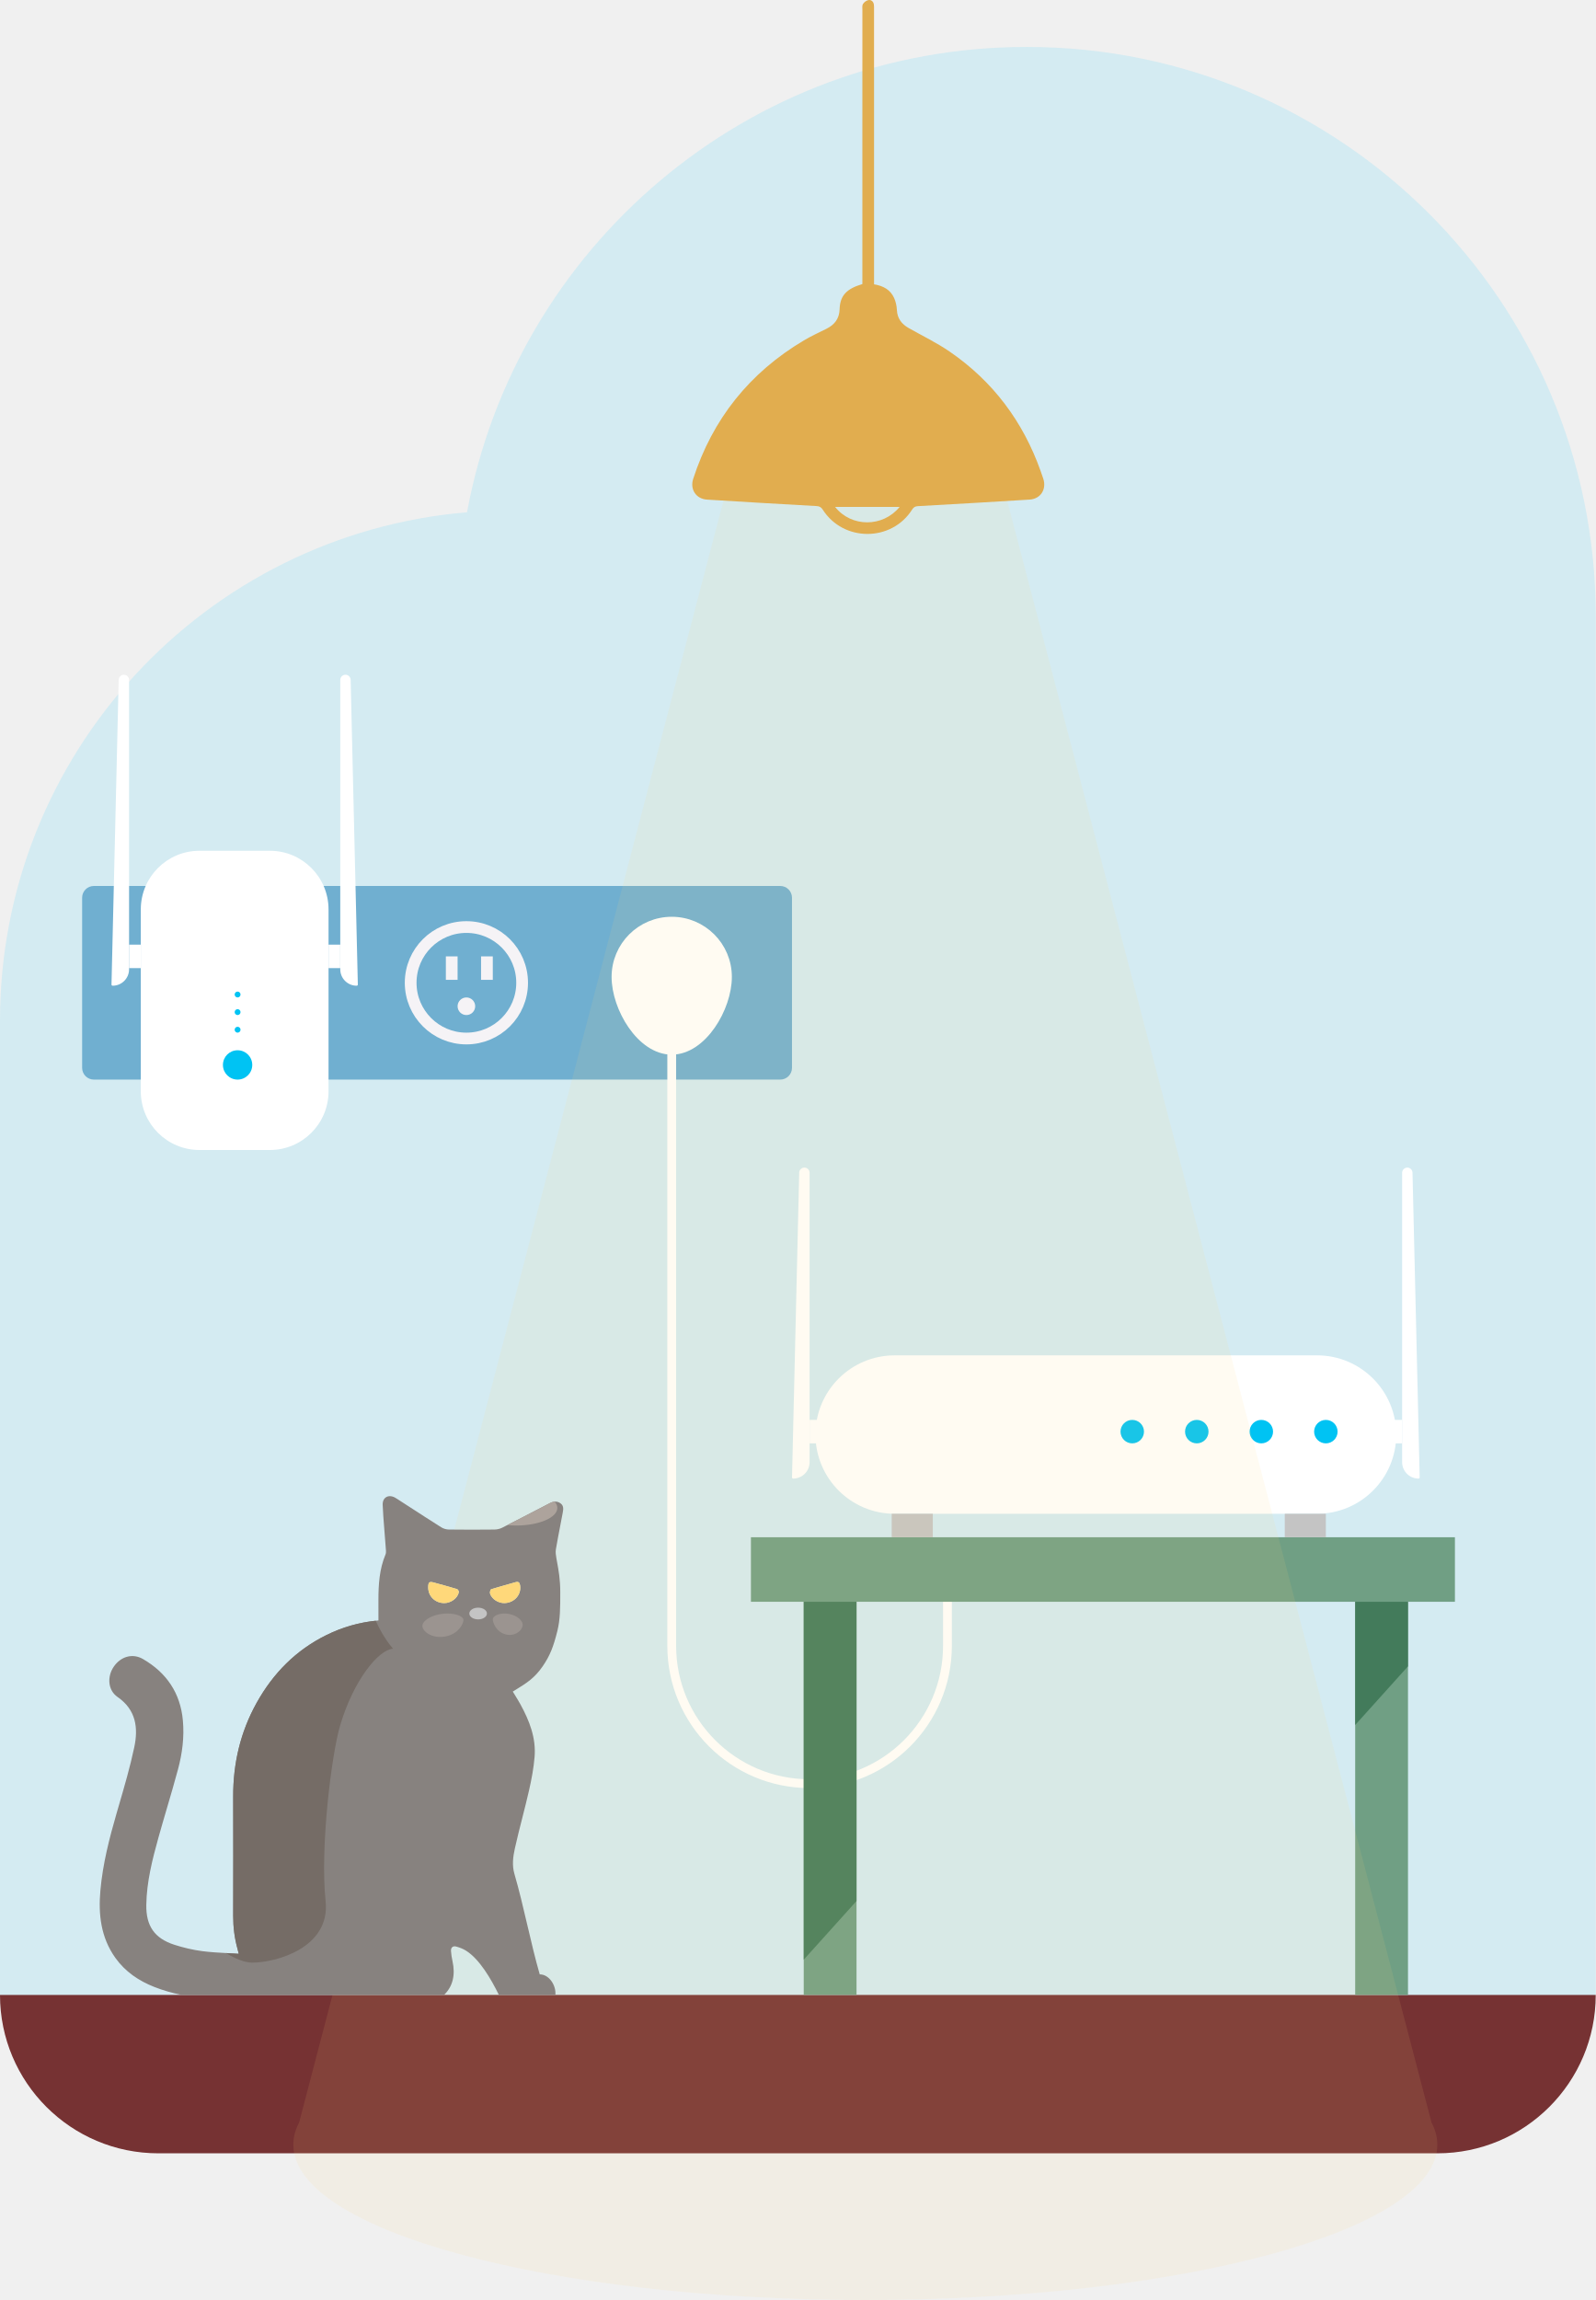
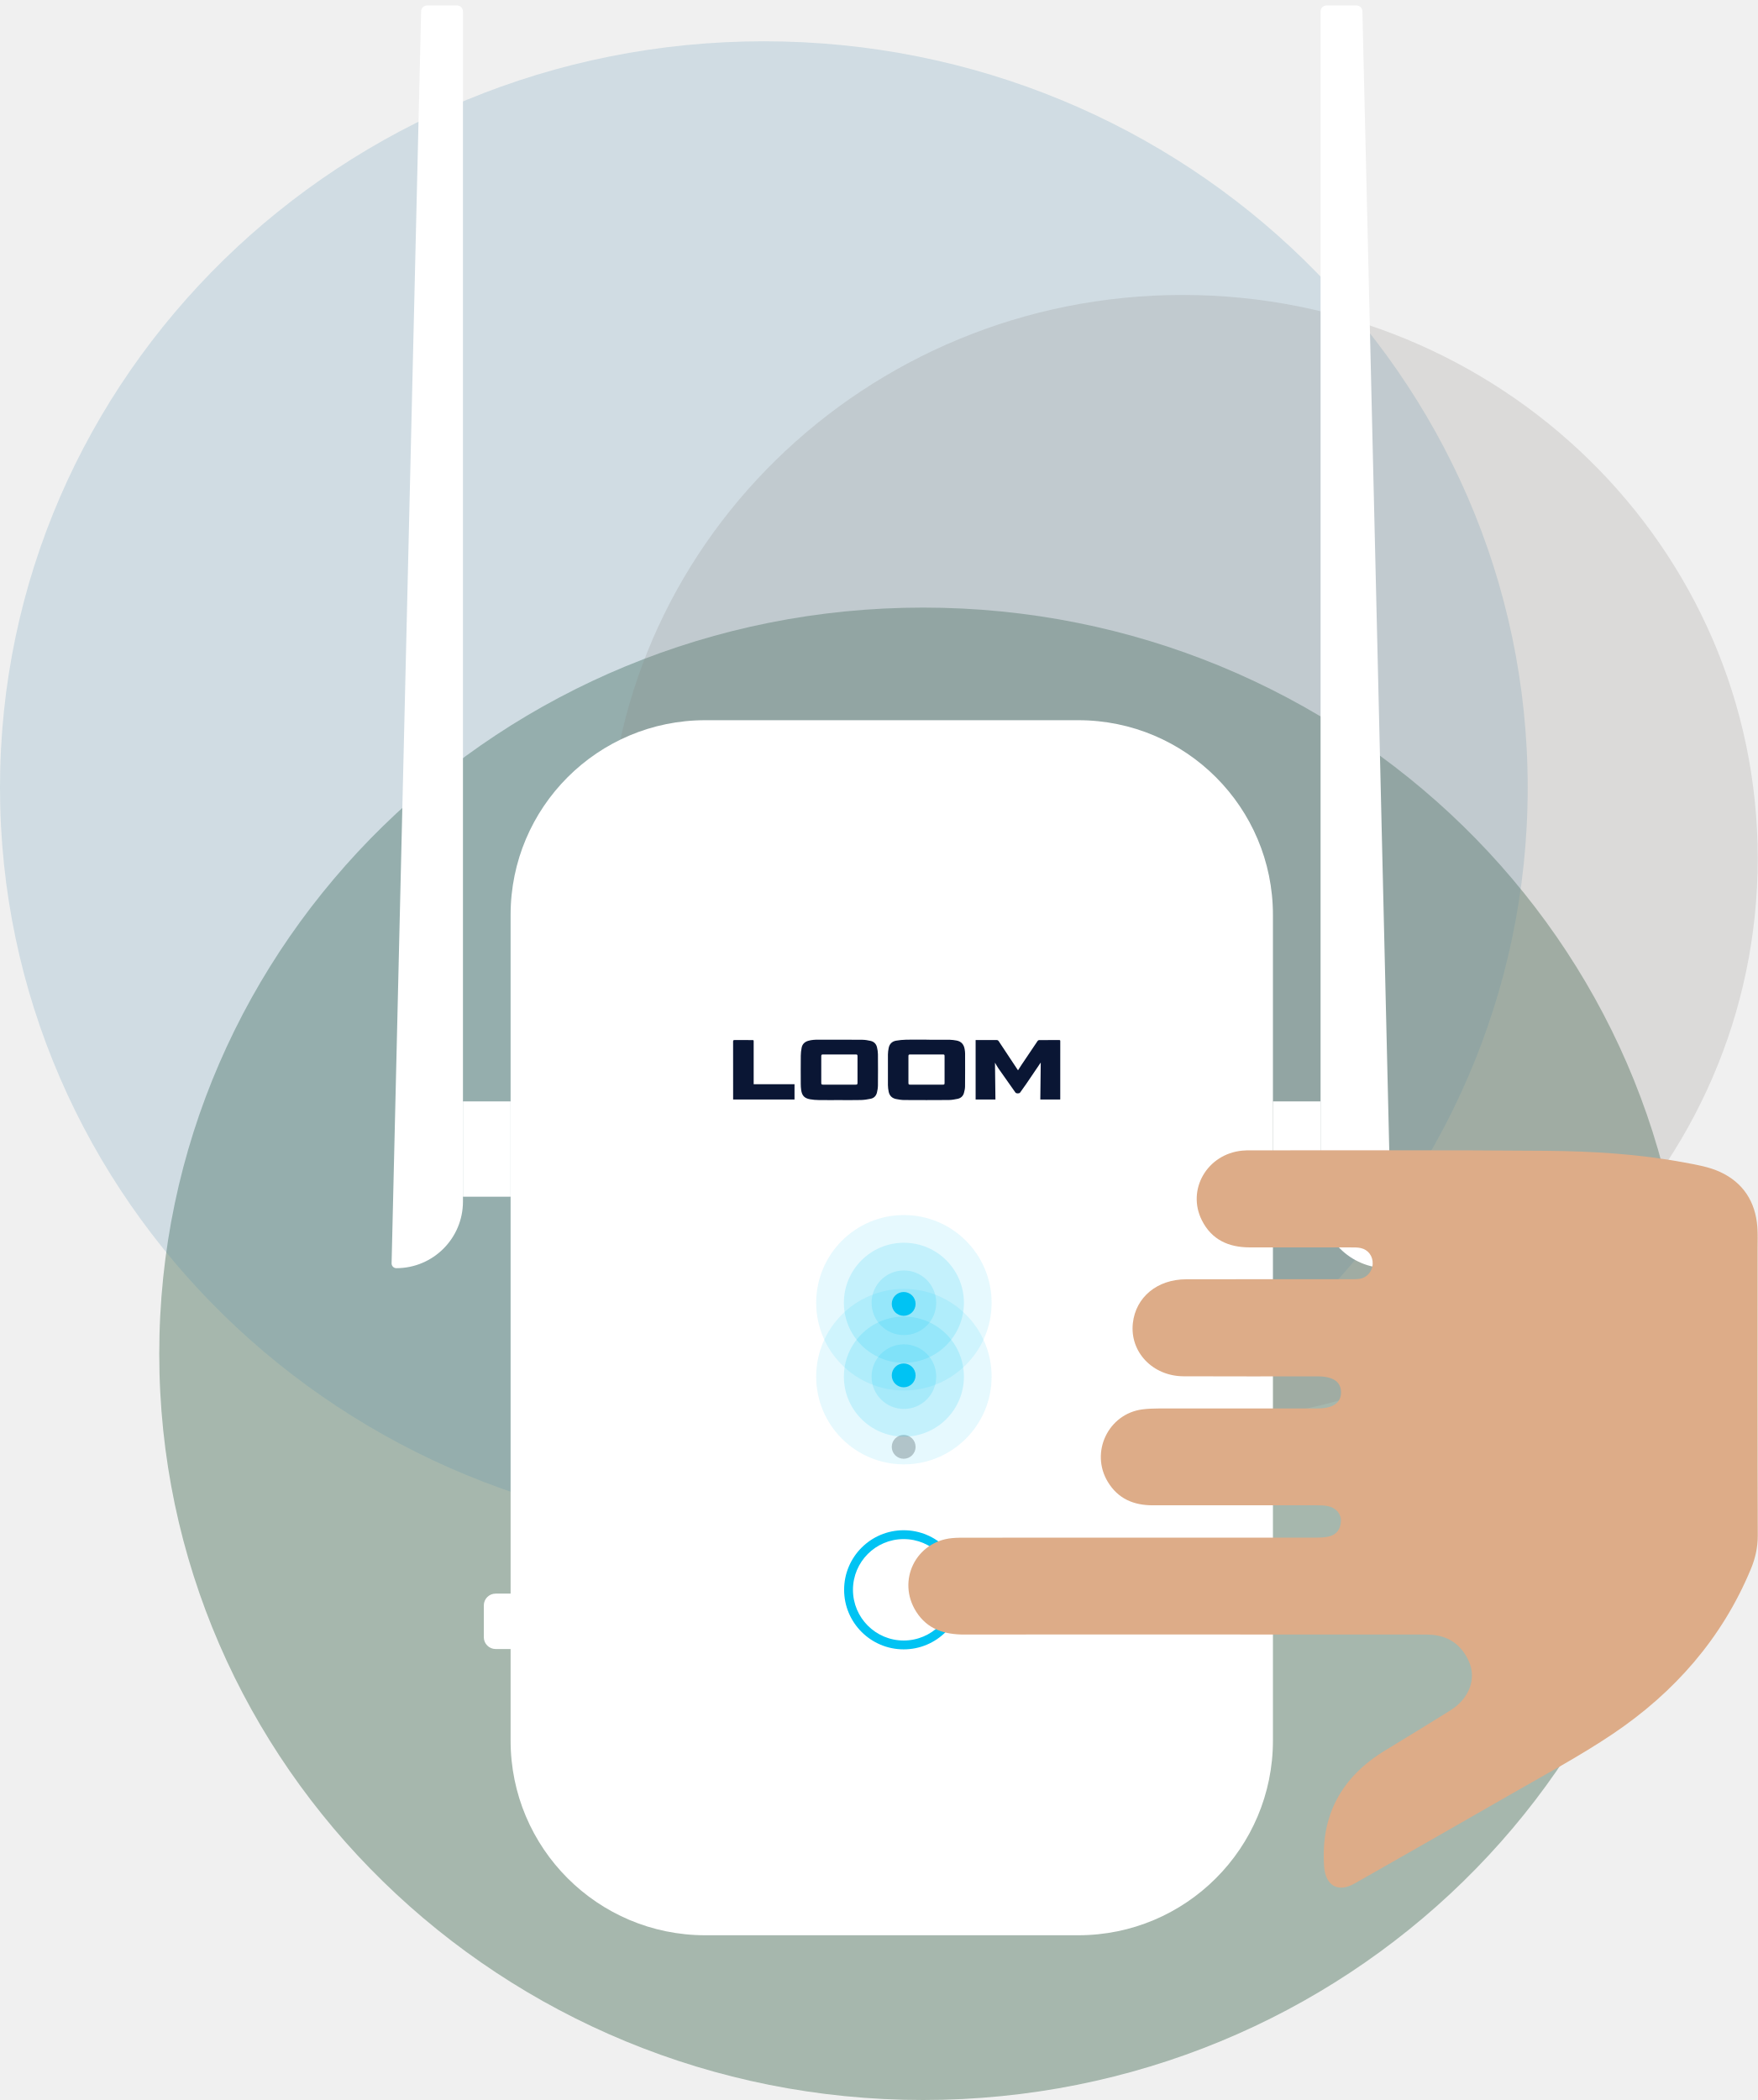
- <svg xmlns="http://www.w3.org/2000/svg" width="272" height="392" viewBox="0 0 272 392" fill="none">
-   <path opacity="0.9" d="M0 340C0 354.912 12.088 367 27 367H245C259.912 367 272 354.912 272 340H0Z" fill="#681D1E" />
-   <path opacity="0.12" fill-rule="evenodd" clip-rule="evenodd" d="M78 340H0V174C0 128.441 35.02 91.061 79.609 87.309C87.925 42.185 127.47 8 175 8C228.572 8 272 51.428 272 105V340H174H78Z" fill="#00C4FF" />
-   <rect x="14" y="151" width="121" height="33" rx="2" fill="#70AFD0" />
-   <rect x="24" y="145" width="32" height="51" rx="10" fill="white" />
-   <circle cx="40.5" cy="181.5" r="2.5" fill="#00C3F3" />
-   <circle cx="40.5" cy="175.5" r="0.5" fill="#00C3F3" />
-   <circle cx="40.5" cy="172.5" r="0.5" fill="#00C3F3" />
-   <circle cx="40.5" cy="169.5" r="0.5" fill="#00C3F3" />
-   <path d="M20.23 115.864C20.241 115.384 20.634 115 21.115 115C21.604 115 22 115.396 22 115.885V165.204C22 166.748 20.748 168 19.204 168C19.092 168 19.002 167.908 19.005 167.796L20.23 115.864Z" fill="white" />
-   <path d="M59.77 115.864C59.759 115.384 59.366 115 58.885 115C58.396 115 58 115.396 58 115.885V165.204C58 166.748 59.252 168 60.796 168C60.908 168 60.998 167.908 60.995 167.796L59.77 115.864Z" fill="white" />
-   <rect x="22" y="161" width="2" height="4" fill="white" />
-   <rect width="2" height="4" transform="matrix(-1 0 0 1 58 161)" fill="white" />
-   <circle cx="79.5" cy="167.5" r="9.5" stroke="#F5F3F6" stroke-width="2" />
-   <circle cx="79.5" cy="171.5" r="1.5" fill="#F5F3F6" />
-   <line x1="83" y1="163" x2="83" y2="167" stroke="#F5F3F6" stroke-width="2" />
-   <line x1="77" y1="163" x2="77" y2="167" stroke="#F5F3F6" stroke-width="2" />
-   <path d="M124 166.5C124 171.747 119.747 179 114.5 179C109.253 179 105 171.747 105 166.5C105 161.253 109.253 157 114.5 157C119.747 157 124 161.253 124 166.5Z" fill="white" stroke="white" stroke-width="1.5" />
-   <circle cx="114.5" cy="171.5" r="1.5" fill="white" />
-   <line x1="117.75" y1="163" x2="117.75" y2="167" stroke="white" stroke-width="1.5" />
-   <line x1="111.75" y1="163" x2="111.75" y2="167" stroke="white" stroke-width="1.5" />
-   <path d="M114.5 157V280.5C114.5 293.479 125.021 304 138 304V304C150.979 304 161.5 293.479 161.5 280.5V274V266.5" stroke="white" stroke-width="1.5" />
-   <rect x="128" y="262" width="120" height="11" fill="#709F84" />
-   <rect x="137" y="273" width="9" height="67" fill="#709F84" />
-   <rect x="231" y="273" width="9" height="67" fill="#709F84" />
-   <path d="M137 273H146V324L137 334V273Z" fill="#437B5B" />
-   <path d="M231 273H240V284L231 294V273Z" fill="#437B5B" />
-   <path d="M240.77 199.864C240.759 199.384 240.366 199 239.885 199C239.396 199 239 199.396 239 199.885V249.204C239 250.748 240.252 252 241.796 252C241.908 252 241.998 251.908 241.995 251.796L240.77 199.864Z" fill="white" />
-   <path d="M136.23 199.864C136.241 199.384 136.634 199 137.115 199C137.604 199 138 199.396 138 199.885V249.204C138 250.748 136.748 252 135.204 252C135.092 252 135.002 251.908 135.005 251.796L136.23 199.864Z" fill="white" />
-   <rect width="2" height="4" transform="matrix(-1 0 0 1 239 242)" fill="white" />
-   <rect x="138" y="242" width="2" height="4" fill="white" />
-   <rect x="139" y="231" width="99" height="27" rx="13.5" fill="white" />
-   <circle cx="226" cy="244" r="2" fill="#00C3F3" />
-   <circle cx="215" cy="244" r="2" fill="#00C3F3" />
-   <circle cx="204" cy="244" r="2" fill="#00C3F3" />
-   <circle cx="193" cy="244" r="2" fill="#00C3F3" />
-   <ellipse cx="90.5" cy="338" rx="2.5" ry="1" fill="#ADA39C" />
-   <rect x="152" y="258" width="7" height="4" fill="#C4C4C4" />
-   <rect x="219" y="258" width="7" height="4" fill="#C4C4C4" />
-   <path fill-rule="evenodd" clip-rule="evenodd" d="M50.991 361.747L123.402 85H171.598L244.009 361.747C244.662 362.984 245 364.249 245 365.535C245 380.151 201.348 392 147.5 392C93.652 392 50 380.151 50 365.535C50 364.249 50.338 362.984 50.991 361.747Z" fill="#FFD779" fill-opacity="0.1" />
-   <path fill-rule="evenodd" clip-rule="evenodd" d="M55.65 278.664C58.418 277.299 61.343 276.466 64.507 276.178C64.507 274.973 64.507 273.831 64.504 272.69C64.504 270.04 64.673 267.42 65.711 264.935C65.793 264.745 65.805 264.507 65.79 264.296C65.759 263.799 65.718 263.303 65.677 262.806C65.649 262.475 65.622 262.144 65.598 261.813C65.562 261.338 65.525 260.862 65.487 260.387C65.384 259.085 65.281 257.785 65.23 256.482C65.181 255.218 66.198 254.643 67.312 255.232C67.453 255.305 67.587 255.394 67.721 255.482C67.771 255.514 67.82 255.547 67.87 255.579C68.505 255.989 69.139 256.4 69.774 256.811C71.587 257.985 73.4 259.159 75.227 260.311C75.589 260.54 76.073 260.678 76.502 260.684C79.097 260.719 81.696 260.716 84.291 260.687C84.729 260.681 85.207 260.572 85.598 260.376C87.793 259.264 89.977 258.13 92.159 256.996C92.668 256.731 93.176 256.467 93.685 256.203C94.306 255.881 94.936 255.784 95.537 256.215C96.137 256.643 96.022 257.267 95.912 257.86L95.907 257.888C95.769 258.633 95.626 259.377 95.482 260.121C95.229 261.436 94.976 262.75 94.752 264.07C94.668 264.571 94.761 265.117 94.848 265.628C94.886 265.845 94.927 266.068 94.969 266.298C95.212 267.615 95.5 269.183 95.5 271.373C95.5 274 95.5 276 95 278C94.33 280.681 93.752 282.18 92.5 284C91.112 286.016 89.762 286.849 87.951 287.967C87.775 288.075 87.594 288.187 87.409 288.302C87.549 288.536 87.691 288.766 87.831 288.994C88.13 289.482 88.425 289.961 88.695 290.453C90.226 293.246 91.392 296.171 91.124 299.428C90.967 301.335 90.611 303.239 90.185 305.111C89.825 306.696 89.424 308.273 89.024 309.849C88.584 311.578 88.145 313.308 87.759 315.049C87.447 316.46 87.26 317.927 87.689 319.391C88.482 322.104 89.18 325.083 89.877 328.059C90.556 330.958 91.234 333.855 92 336.5C93.631 336.5 94.819 338.422 94.668 340H85.035C83.706 337.281 81.73 333.89 79.415 332.448C78.911 332.134 78.327 331.914 77.753 331.758C77.199 331.609 76.84 331.928 76.875 332.509C76.91 333.087 77.003 333.668 77.129 334.237C77.653 336.604 77.181 338.564 75.695 340H30.937C29.384 339.684 27.85 339.252 26.344 338.662C23.673 337.615 21.357 336.062 19.66 333.683C17.181 330.203 16.744 326.251 17.117 322.152C17.519 317.689 18.622 313.37 19.864 309.078C19.996 308.623 20.128 308.168 20.261 307.713C21.219 304.424 22.179 301.13 22.888 297.785C23.588 294.493 23.194 291.406 20.036 289.223C18.385 288.085 18.237 285.776 19.368 284.095C20.555 282.334 22.579 281.712 24.39 282.768C28.38 285.092 30.751 288.54 31.174 293.234C31.43 296.065 31.069 298.847 30.339 301.564C29.75 303.764 29.108 305.951 28.465 308.137C27.974 309.81 27.483 311.483 27.015 313.162C25.965 316.924 25.006 320.706 24.938 324.646C24.877 328.229 26.324 330.359 29.715 331.453C31.252 331.949 32.85 332.327 34.449 332.539C35.865 332.724 37.294 332.802 38.756 332.882C39.395 332.917 40.039 332.952 40.692 332.996C40.657 332.855 40.63 332.737 40.605 332.634C40.566 332.469 40.536 332.341 40.5 332.213C39.978 330.344 39.742 328.446 39.747 326.503C39.762 319.743 39.768 312.98 39.747 306.217C39.73 300.54 40.978 295.188 43.746 290.221C46.56 285.171 50.45 281.228 55.65 278.664ZM72.99 270.486C72.961 272.027 74.131 273.206 75.706 273.221C76.849 273.233 78.001 272.402 78.208 271.373C78.24 271.211 78.056 270.88 77.91 270.836C76.947 270.541 75.977 270.275 75.006 270.008C74.67 269.916 74.333 269.823 73.997 269.729C73.18 269.501 73.005 269.633 72.99 270.486ZM83.524 271.581C83.816 272.546 84.953 273.259 86.023 273.221C87.692 273.159 88.89 271.786 88.657 270.225C88.581 269.712 88.386 269.504 87.838 269.668C87.257 269.842 86.672 270.005 86.087 270.168C85.301 270.388 84.515 270.608 83.737 270.853C83.597 270.897 83.46 271.37 83.524 271.581Z" fill="#87827F" />
-   <path d="M72.99 270.486C72.961 272.027 74.131 273.206 75.706 273.221C76.849 273.233 78.001 272.402 78.208 271.373C78.24 271.211 78.056 270.88 77.91 270.836C76.613 270.44 75.303 270.093 73.997 269.729C73.18 269.501 73.005 269.633 72.99 270.486Z" fill="#FFD87A" />
-   <path d="M83.524 271.581C83.816 272.546 84.953 273.259 86.024 273.221C87.692 273.159 88.89 271.786 88.657 270.225C88.581 269.712 88.386 269.504 87.838 269.668C86.476 270.076 85.093 270.425 83.737 270.853C83.597 270.897 83.46 271.37 83.524 271.581Z" fill="#FFD87A" />
-   <path fill-rule="evenodd" clip-rule="evenodd" d="M64.041 276.225C61.055 276.549 58.281 277.366 55.65 278.664C50.45 281.228 46.56 285.171 43.746 290.221C40.978 295.188 39.73 300.54 39.747 306.217C39.768 312.98 39.762 319.743 39.747 326.503C39.742 328.446 39.978 330.344 40.5 332.213C40.536 332.341 40.566 332.469 40.605 332.634L40.605 332.634C40.63 332.737 40.657 332.855 40.692 332.996C40.04 332.952 39.395 332.917 38.756 332.882L38.756 332.882L38.755 332.882C38.675 332.877 38.595 332.873 38.515 332.869C40.076 333.814 41.675 334.5 43 334.5C47 334.5 56.357 332 55.5 324C54.536 315 56.5 299 58 294C60.299 286.337 64.5 281.167 67 281C66.244 280.149 65.026 278.43 64.041 276.225Z" fill="#756C66" />
-   <path fill-rule="evenodd" clip-rule="evenodd" d="M88 260C91.866 260 95 258.657 95 257C95 256.624 94.838 256.263 94.543 255.931C94.257 255.955 93.97 256.055 93.685 256.204C93.423 256.339 93.162 256.475 92.9 256.611L92.159 256.996L92.155 256.998C90.266 257.98 88.375 258.962 86.477 259.929C86.968 259.976 87.477 260 88 260Z" fill="#ADA39C" />
-   <ellipse cx="81.5" cy="275" rx="1.5" ry="1" fill="#C4C4C4" />
-   <path d="M89 276.5C89.5 277.5 87.956 279.152 86 278.5C84.5 278 84 276.5 84 276C84 275.448 84.895 275 86 275C87.105 275 88.5 275.5 89 276.5Z" fill="#9B9490" />
-   <path d="M72.13 276.645C71.444 277.741 73.565 279.552 76.252 278.838C78.313 278.289 79 276.645 79 276.096C79 275.491 77.77 275 76.252 275C74.735 275 72.817 275.548 72.13 276.645Z" fill="#9B9490" />
-   <path d="M148.987 48.457C150.548 48.712 151.782 49.38 152.413 50.797C152.689 51.417 152.847 52.133 152.878 52.812C152.945 54.273 153.686 55.232 154.909 55.922C157.244 57.244 159.684 58.418 161.887 59.933C169.283 65.013 174.391 71.866 177.38 80.278C177.535 80.717 177.692 81.156 177.836 81.597C178.422 83.383 177.388 85.027 175.506 85.147C169.17 85.546 162.834 85.907 156.495 86.262C156.027 86.287 155.754 86.413 155.495 86.821C151.999 92.379 143.772 92.396 140.236 86.852C139.966 86.427 139.684 86.279 139.183 86.251C132.962 85.904 126.741 85.541 120.524 85.152C118.645 85.035 117.58 83.403 118.157 81.623C121.467 71.413 127.747 63.535 137.019 58.021C138.261 57.283 139.588 56.679 140.882 56.031C142.265 55.335 143.068 54.312 143.118 52.697C143.192 50.386 144.282 49.22 146.995 48.415C146.995 48.147 146.995 47.854 146.995 47.56C146.995 35.283 146.995 13.967 146.998 1.69C146.998 1.343 146.936 0.927 147.105 0.669C147.302 0.365 147.697 0.063 148.046 0.01C148.516 -0.063 148.885 0.27 148.959 0.784C149.001 1.08 148.987 1.388 148.987 1.69C148.987 13.967 148.987 35.283 148.987 47.56C148.987 47.837 148.987 48.114 148.987 48.457ZM153.342 86.402C149.635 86.402 146.02 86.402 142.349 86.402C145.124 89.898 150.489 89.901 153.342 86.402Z" fill="#E1AD4F" />
+ <svg xmlns="http://www.w3.org/2000/svg" width="298" height="356" viewBox="0 0 298 356" fill="none">
+   <ellipse opacity="0.4" cx="156.5" cy="229.5" rx="129.5" ry="126.5" fill="#366248" />
+   <ellipse opacity="0.2" cx="129.5" cy="133.5" rx="129.5" ry="126.5" fill="#4E8DAE" />
+   <ellipse opacity="0.2" cx="200.5" cy="145.5" rx="97.5" ry="95.5" fill="#87827F" />
+   <rect x="86.565" y="122.093" width="129.242" height="205.979" rx="33" fill="white" />
+   <path d="M163.302 269.509C163.302 275.085 158.781 279.606 153.205 279.606C147.628 279.606 143.108 275.085 143.108 269.509C143.108 263.932 147.628 259.412 153.205 259.412C158.781 259.412 163.302 263.932 163.302 269.509Z" fill="white" />
+   <path fill-rule="evenodd" clip-rule="evenodd" d="M153.205 278.106C157.953 278.106 161.802 274.257 161.802 269.509C161.802 264.761 157.953 260.912 153.205 260.912C148.457 260.912 144.608 264.761 144.608 269.509C144.608 274.257 148.457 278.106 153.205 278.106ZM153.205 279.606C158.781 279.606 163.302 275.085 163.302 269.509C163.302 263.932 158.781 259.412 153.205 259.412C147.628 259.412 143.108 263.932 143.108 269.509C143.108 275.085 147.628 279.606 153.205 279.606Z" fill="#00C3F3" />
+   <circle cx="153.205" cy="245.276" r="2.019" fill="#C4C4C4" />
+   <circle cx="153.205" cy="233.16" r="2.019" fill="#00C3F3" />
+   <circle cx="153.205" cy="221.043" r="2.019" fill="#00C3F3" />
+   <path d="M71.396 1.905C71.409 1.362 71.853 0.929 72.396 0.929H77.487C78.039 0.929 78.487 1.376 78.487 1.929V203.694C78.487 209.93 73.432 214.985 67.196 214.985C66.743 214.985 66.379 214.612 66.39 214.159L71.396 1.905Z" fill="white" />
+   <path d="M230.975 1.905C230.962 1.362 230.518 0.929 229.975 0.929H224.884C224.331 0.929 223.884 1.376 223.884 1.929V203.694C223.884 209.93 228.939 214.985 235.174 214.985C235.627 214.985 235.991 214.612 235.981 214.16L230.975 1.905Z" fill="white" />
+   <rect x="78.487" y="186.714" width="8.078" height="16.155" fill="white" />
+   <rect width="8.078" height="16.155" transform="matrix(-1 0 0 1 223.884 186.714)" fill="white" />
+   <path d="M168.685 180.146C168.71 182.221 168.735 184.297 168.761 186.391C167.623 186.391 166.52 186.391 165.403 186.391C165.403 183.042 165.403 179.696 165.403 176.314C165.489 176.314 165.571 176.314 165.654 176.314C166.747 176.314 167.84 176.319 168.933 176.309C169.122 176.307 169.228 176.37 169.328 176.523C170.383 178.124 171.445 179.721 172.505 181.318C172.528 181.353 172.553 181.388 172.59 181.441C172.796 181.12 172.99 180.808 173.195 180.501C174.1 179.151 175.005 177.801 175.918 176.456C175.966 176.383 176.085 176.319 176.171 176.318C177.3 176.309 178.429 176.313 179.558 176.311C179.684 176.311 179.753 176.329 179.753 176.483C179.75 179.747 179.751 183.011 179.75 186.275C179.75 186.309 179.743 186.344 179.738 186.392C178.626 186.392 177.523 186.392 176.369 186.392C176.394 184.304 176.418 182.22 176.443 180.143C176.434 180.153 176.399 180.187 176.371 180.227C175.576 181.4 174.784 182.577 173.985 183.748C173.648 184.242 173.295 184.727 172.946 185.213C172.809 185.404 172.29 185.406 172.155 185.215C171.191 183.853 170.226 182.493 169.272 181.124C169.054 180.812 168.877 180.469 168.685 180.146Z" fill="#0A1634" />
+   <path d="M157.077 176.257C158.384 176.257 159.691 176.247 160.998 176.263C161.387 176.269 161.78 176.324 162.165 176.394C162.988 176.542 163.416 177.078 163.545 177.875C163.584 178.114 163.617 178.356 163.618 178.597C163.623 180.464 163.629 182.33 163.61 184.196C163.607 184.553 163.52 184.915 163.428 185.264C163.282 185.815 162.9 186.164 162.349 186.279C161.856 186.382 161.35 186.474 160.849 186.478C158.335 186.498 155.82 186.496 153.307 186.48C152.847 186.478 152.383 186.403 151.929 186.315C151.238 186.182 150.797 185.755 150.66 185.06C150.589 184.699 150.537 184.328 150.534 183.961C150.521 182.23 150.521 180.499 150.534 178.768C150.537 178.4 150.59 178.03 150.66 177.669C150.794 176.982 151.226 176.544 151.908 176.421C152.48 176.318 153.067 176.266 153.65 176.253C154.792 176.228 155.935 176.245 157.078 176.245C157.077 176.251 157.077 176.254 157.077 176.257ZM157.078 178.755C156.164 178.755 155.25 178.754 154.336 178.756C154.054 178.756 154.011 178.798 154.011 179.076C154.01 180.565 154.01 182.053 154.011 183.543C154.011 183.838 154.048 183.875 154.346 183.875C156.166 183.875 157.987 183.875 159.808 183.875C160.107 183.875 160.138 183.843 160.138 183.542C160.139 182.053 160.139 180.565 160.138 179.076C160.138 178.786 160.109 178.756 159.82 178.756C158.906 178.754 157.993 178.755 157.078 178.755Z" fill="#0A1634" />
+   <path d="M142.301 186.49C141.13 186.49 139.958 186.502 138.788 186.484C138.298 186.476 137.801 186.442 137.32 186.352C136.366 186.175 135.957 185.724 135.825 184.766C135.78 184.436 135.76 184.1 135.759 183.766C135.752 182.163 135.745 180.56 135.762 178.957C135.767 178.505 135.821 178.048 135.908 177.604C136.026 176.999 136.423 176.625 137.014 176.446C137.596 176.27 138.195 176.249 138.795 176.249C141.265 176.248 143.736 176.245 146.207 176.267C146.673 176.271 147.145 176.354 147.6 176.457C148.177 176.587 148.552 176.976 148.684 177.55C148.773 177.929 148.837 178.322 148.841 178.709C148.857 180.483 148.857 182.257 148.84 184.031C148.836 184.425 148.767 184.825 148.675 185.21C148.544 185.757 148.188 186.145 147.633 186.261C147.085 186.377 146.522 186.465 145.963 186.479C144.744 186.51 143.523 186.489 142.301 186.49C142.301 186.489 142.301 186.489 142.301 186.49ZM142.324 178.755C141.41 178.755 140.496 178.754 139.582 178.755C139.274 178.755 139.234 178.796 139.234 179.097C139.233 180.571 139.233 182.046 139.234 183.52C139.234 183.842 139.265 183.873 139.59 183.874C141.404 183.875 143.217 183.875 145.031 183.874C145.336 183.874 145.377 183.833 145.378 183.531C145.379 182.049 145.378 180.568 145.378 179.087C145.378 178.796 145.338 178.755 145.045 178.755C144.138 178.755 143.231 178.755 142.324 178.755Z" fill="#0A1634" />
+   <path d="M124.291 186.393C124.291 186.296 124.291 186.219 124.291 186.141C124.291 182.956 124.293 179.77 124.286 176.585C124.285 176.373 124.333 176.307 124.555 176.31C125.534 176.323 126.513 176.315 127.491 176.316C127.773 176.316 127.774 176.316 127.774 176.591C127.774 178.893 127.774 181.194 127.774 183.496C127.774 183.587 127.774 183.679 127.774 183.796C130.092 183.796 132.388 183.796 134.699 183.796C134.699 184.675 134.699 185.526 134.699 186.394C131.24 186.393 127.78 186.393 124.291 186.393Z" fill="#0A1634" />
+   <path d="M82.023 272.156C82.023 271.052 82.919 270.156 84.023 270.156H92.98V279.548H84.023C82.919 279.548 82.023 278.652 82.023 277.548V272.156Z" fill="white" />
+   <circle opacity="0.1" cx="153.243" cy="220.85" r="14.87" fill="#00C3F3" />
+   <circle opacity="0.1" cx="153.243" cy="233.372" r="14.87" fill="#00C3F3" />
+   <circle opacity="0.15" cx="153.243" cy="220.85" r="10.174" fill="#00C3F3" />
+   <circle opacity="0.15" cx="153.243" cy="233.372" r="10.174" fill="#00C3F3" />
+   <circle opacity="0.15" cx="153.243" cy="220.85" r="5.478" fill="#00C3F3" />
+   <circle opacity="0.15" cx="153.243" cy="233.372" r="5.478" fill="#00C3F3" />
+   <path d="M202.287 277.084C189.363 277.084 176.439 277.067 163.515 277.096C160.145 277.102 157.232 276.223 155.327 273.218C151.998 267.97 155.263 261.318 161.429 260.745C162.255 260.668 163.088 260.674 163.914 260.674C183.666 260.668 203.418 260.674 223.17 260.663C223.85 260.663 224.542 260.639 225.198 260.497C226.57 260.208 227.267 259.258 227.332 257.888C227.39 256.637 226.505 255.61 225.151 255.332C224.536 255.202 223.891 255.185 223.264 255.185C213.998 255.179 204.731 255.173 195.465 255.185C192.218 255.191 189.562 254.098 187.81 251.206C184.78 246.194 187.886 239.672 193.683 238.922C194.597 238.804 195.529 238.775 196.455 238.769C205.429 238.757 214.402 238.763 223.376 238.763C226.031 238.763 227.396 237.789 227.349 235.947C227.303 234.2 225.966 233.326 223.34 233.326C215.779 233.326 208.219 233.35 200.664 233.314C195.406 233.291 191.52 229.182 192.059 224.312C192.546 219.903 196.174 216.881 201.103 216.869C210.323 216.845 219.536 216.863 228.756 216.857C229.289 216.857 229.835 216.869 230.362 216.81C231.698 216.662 232.66 215.594 232.718 214.254C232.771 212.961 231.968 211.851 230.69 211.574C230.128 211.45 229.524 211.468 228.944 211.468C223.235 211.462 217.532 211.474 211.823 211.462C208.295 211.45 205.423 210.175 203.764 206.881C201.138 201.663 204.667 195.618 210.622 195.058C211.108 195.01 211.595 195.01 212.081 195.01C228.762 195.022 245.443 194.945 262.118 195.087C269.966 195.158 277.814 195.624 285.557 197.07C287.608 197.454 289.742 197.808 291.611 198.67C295.503 200.459 297.619 203.699 297.935 208.032C298.023 209.254 297.971 210.488 297.971 211.716C297.971 227.919 297.947 244.128 298 260.332C298.006 262.357 297.578 264.198 296.816 266.028C291.928 277.763 283.875 286.895 273.5 293.89C267.803 297.733 261.696 300.968 255.735 304.403C247.061 309.403 238.357 314.338 229.659 319.296C226.834 320.908 224.712 319.674 224.483 316.392C223.874 307.673 227.473 301.221 234.811 296.753C238.521 294.492 242.243 292.237 245.923 289.929C249.089 287.946 250.355 284.587 249.018 281.624C247.822 278.967 245.759 277.397 242.817 277.143C242.184 277.09 241.551 277.096 240.918 277.096C228.041 277.084 215.164 277.084 202.287 277.084Z" fill="#DDAC88" />
</svg>
